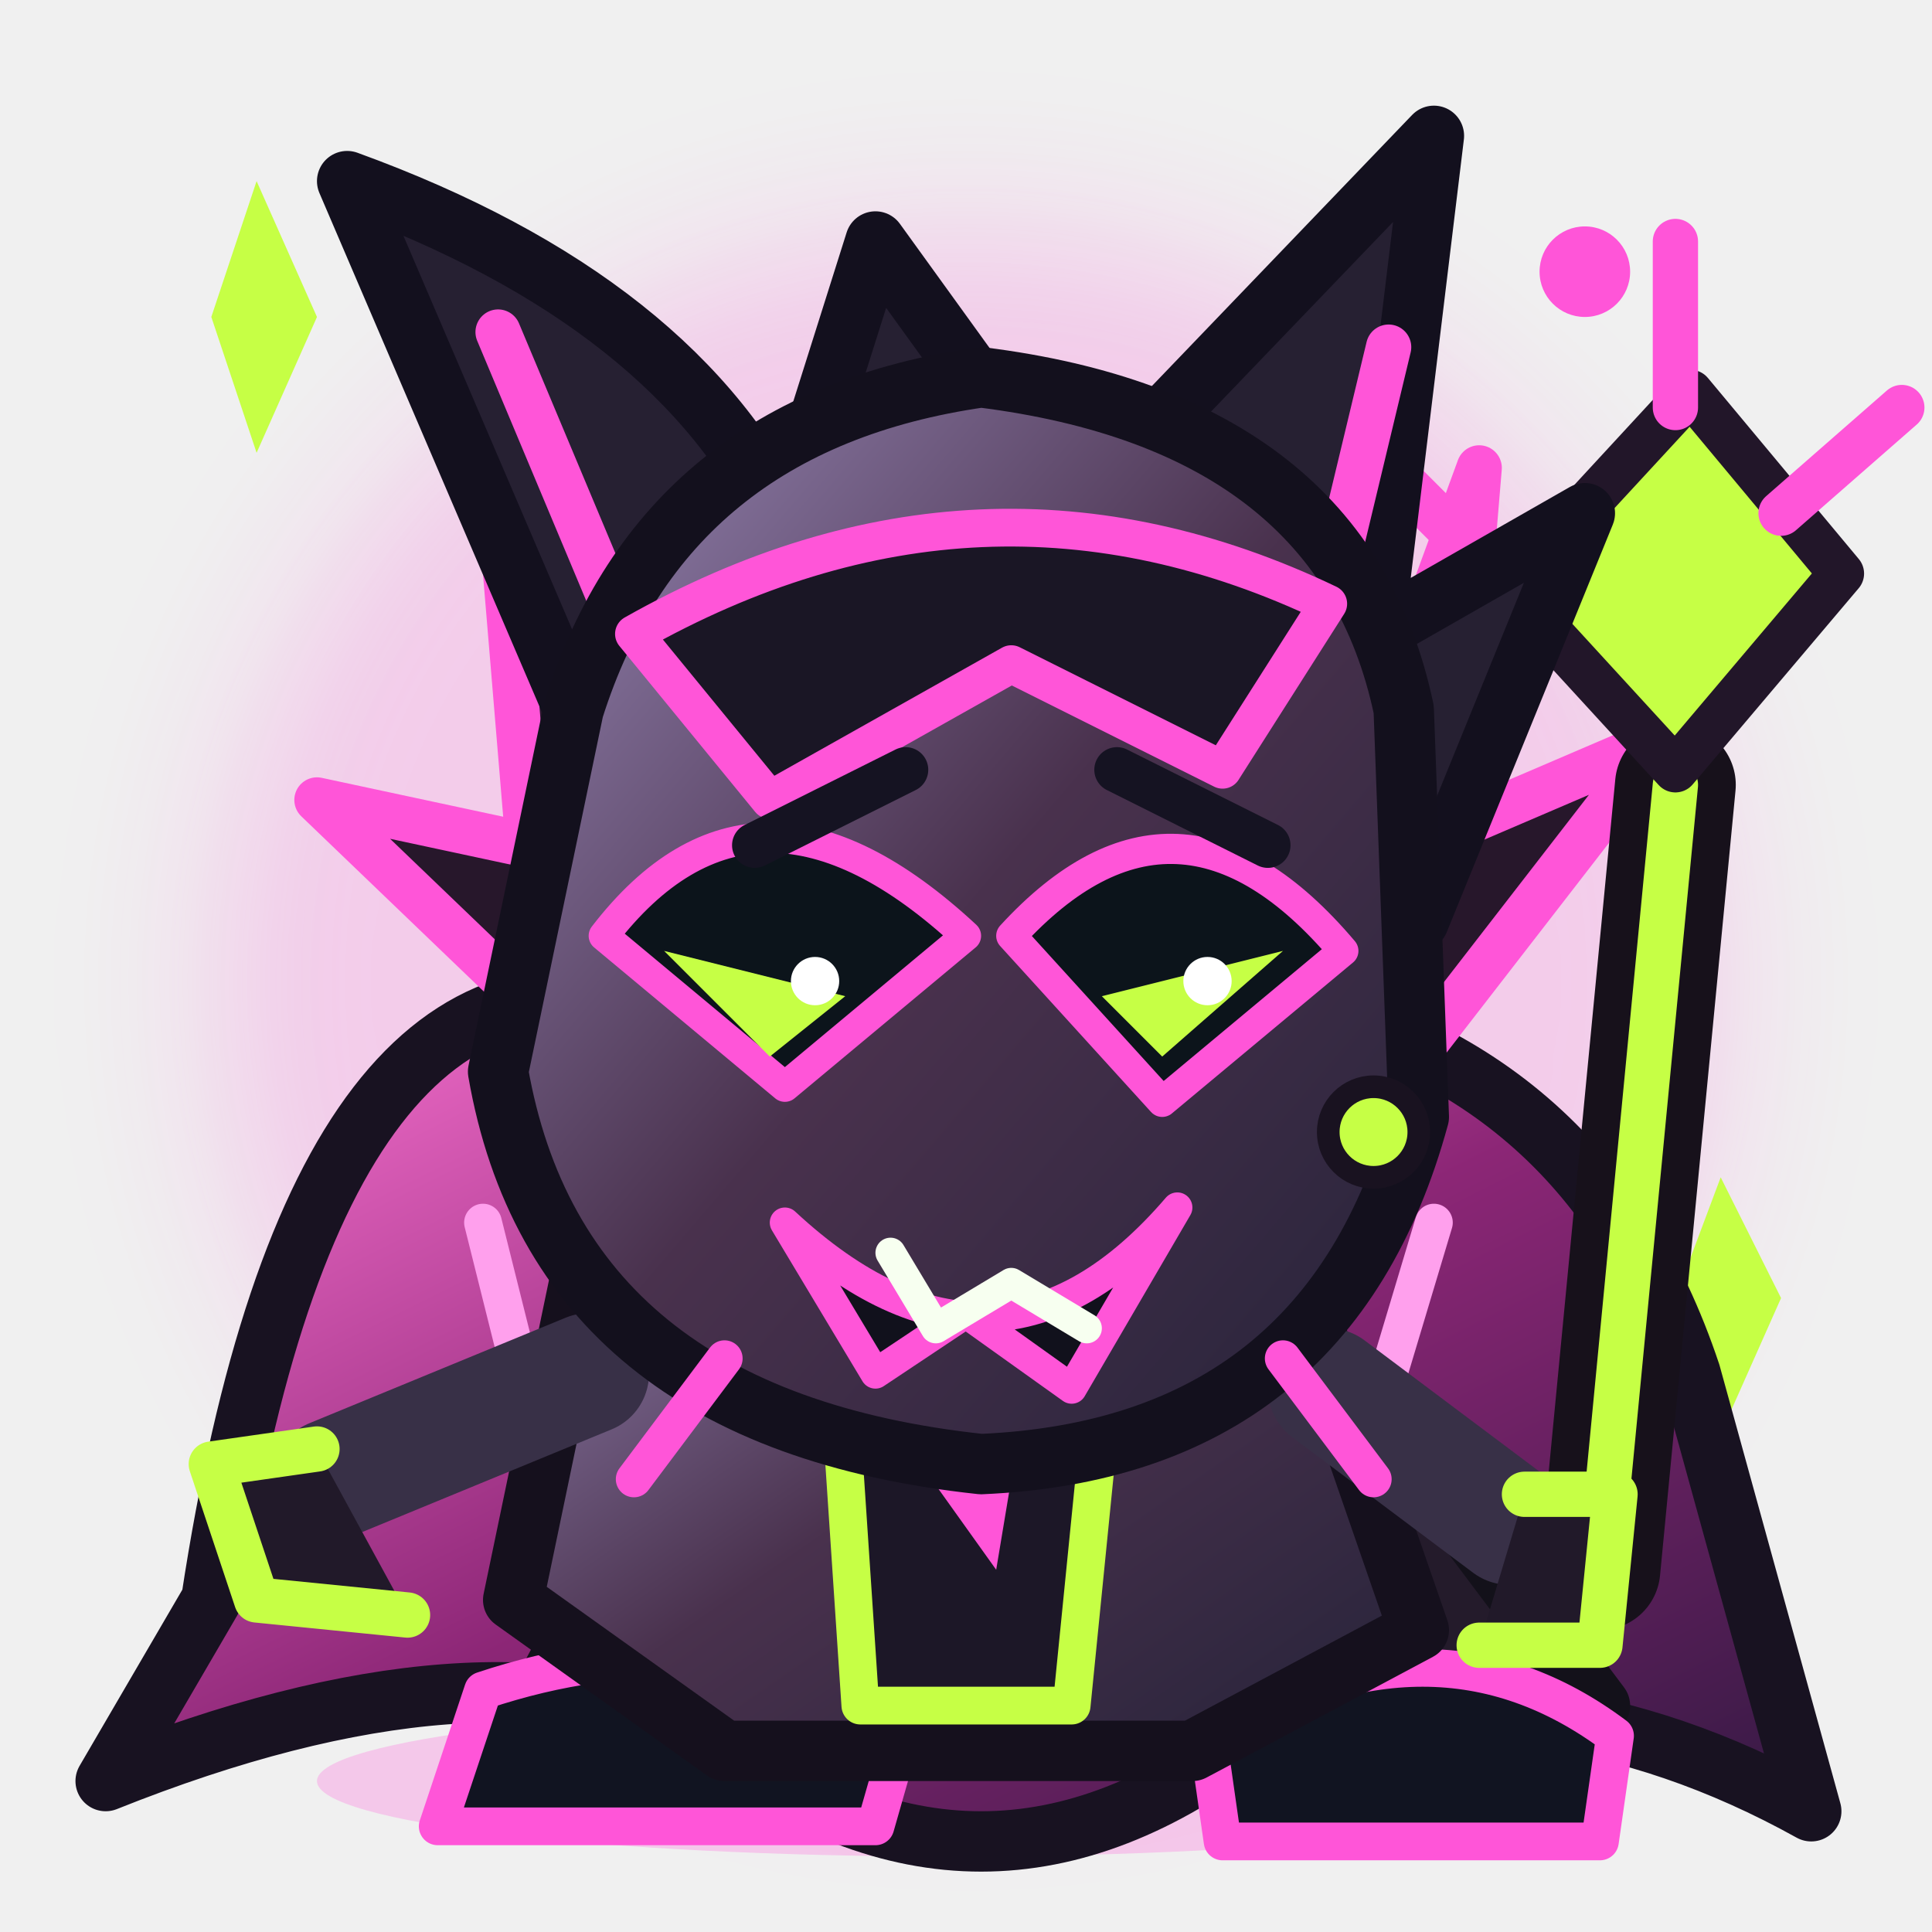
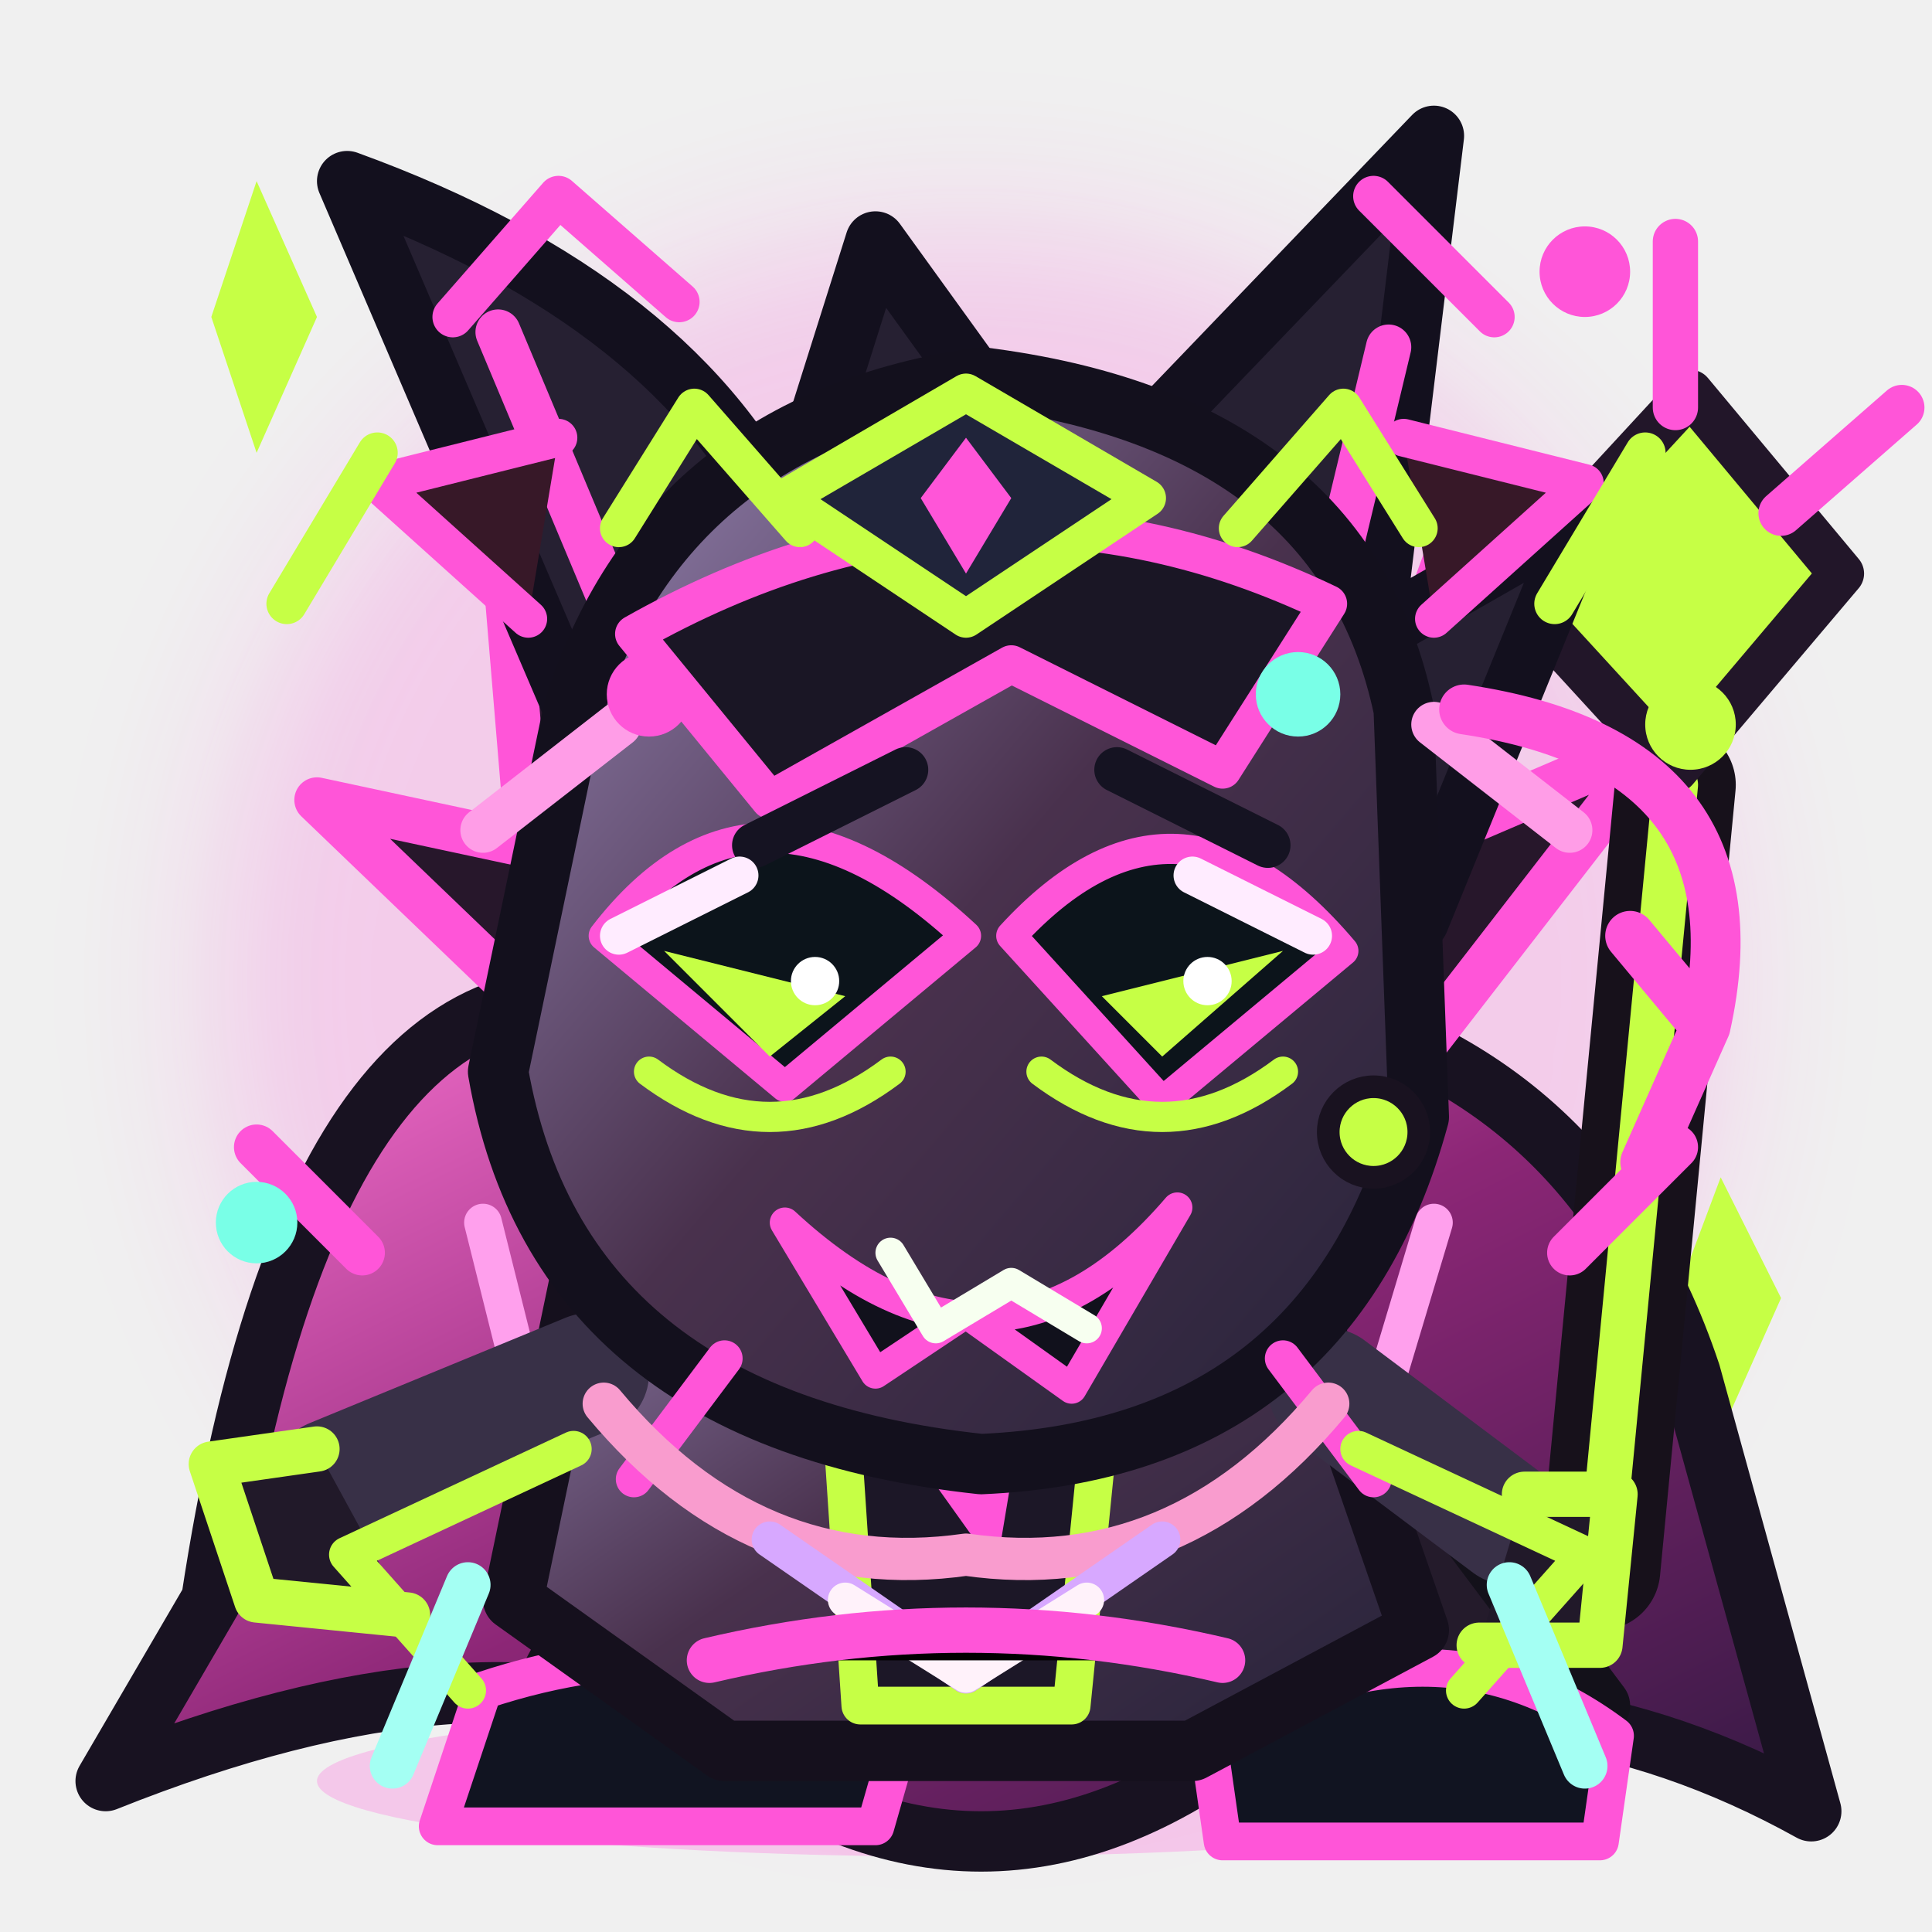
<svg xmlns="http://www.w3.org/2000/svg" viewBox="0 0 128 128" role="img" aria-labelledby="title desc">
  <defs>
    <linearGradient id="cape" x1="0" y1="0" x2="1" y2="1">
      <stop stop-color="#ff76d5" />
      <stop offset=".5" stop-color="#8c2676" />
      <stop offset="1" stop-color="#321942" />
    </linearGradient>
    <linearGradient id="mask" x1="0" y1="0" x2="1" y2="1">
      <stop stop-color="#9b8cbb" />
      <stop offset=".5" stop-color="#49314d" />
      <stop offset="1" stop-color="#252339" />
    </linearGradient>
    <filter id="halo" x="-60%" y="-60%" width="220%" height="220%">
      <feGaussianBlur stdDeviation="5" />
    </filter>
  </defs>
  <ellipse cx="63" cy="118" rx="42" ry="5" fill="#ff55d8" opacity=".26" />
  <circle cx="64" cy="65" r="50" fill="#ff27ce" opacity=".18" filter="url(#halo)" />
  <g id="fx">
    <path d="m14 21 3-9 4 9-4 9Zm97 65 3-8 4 8-4 9Z" fill="#c6ff45" />
    <circle cx="105" cy="18" r="3" fill="#ff55d8" />
  </g>
  <g id="character" stroke-linejoin="round" stroke-linecap="round">
    <path d="M44 67Q21 60 14 106L7 118q25-10 40-3 18 14 36 0 19-5 37 5l-8-29q-7-21-29-25" fill="url(#cape)" stroke="#181221" stroke-width="4" />
    <path d="m32 81 5 20 16 10m42-30-6 20-14 10" fill="none" stroke="#ffa0ed" stroke-width="2.5" />
    <path d="M46 77 21 53l14 3-2-24 24 38M83 72l15-41-2 24 14-6-24 31" fill="#27172b" stroke="#ff55d8" stroke-width="3" />
    <path d="M106 104 111 52" stroke="#17111b" stroke-width="8" />
    <path d="M106 104 111 52" stroke="#c6ff45" stroke-width="3" />
    <path d="m111 51-11-12 12-13 10 12Z" fill="#c6ff45" stroke="#221629" stroke-width="3" />
    <path d="m98 37-7-7m27 4 8-7m-15 0V16" stroke="#ff55d8" stroke-width="3" />
    <path d="M44 97 36 112l19 4 10-13m13 0 9 14 19-4-12-16" fill="#241b2b" stroke="#13111a" stroke-width="4" />
    <path d="M32 112q15-5 28 2l-2 7H29Zm48 3q15-9 27 0l-1 7H81Z" fill="#111421" stroke="#ff55d8" stroke-width="2.5" />
    <path d="M39 82q25-15 46 0l9 26-15 8H48l-14-10Z" fill="url(#mask)" stroke="#15101d" stroke-width="4" />
    <path d="M55 83 64 97l10-14-3 30H57Z" fill="#1c1727" stroke="#c6ff45" stroke-width="2.5" />
    <path d="m63 92 5 0-2 12-5-7Z" fill="#ff55d8" />
    <path d="m39 91-17 7m66-6 12 9" stroke="#383047" stroke-width="8" />
    <path d="m21 96-7 1 3 9 10 1m74-8 6 0-1 10-8 0" fill="#211929" stroke="#c6ff45" stroke-width="3" />
    <path d="M41 54 23 12q22 8 29 23l6-19 13 18 24-25-4 33 14-8-11 27" fill="#262032" stroke="#13101e" stroke-width="4" />
    <path d="m33 22 13 31m40-5 6-25" stroke="#ff55d8" stroke-width="3" />
    <path d="M38 47q6-19 27-22 24 3 28 22l1 27q-6 22-29 23-28-3-32-26Z" fill="url(#mask)" stroke="#13101d" stroke-width="4" />
    <path d="M42 42q23-13 46-2l-7 11-14-7-16 9Z" fill="#1a1625" stroke="#ff55d8" stroke-width="2.5" />
    <g id="eyes">
      <path d="M40 62q10-13 24 0l-12 10Zm27 0q11-12 22 1L77 73Z" fill="#0c141b" stroke="#ff55d8" stroke-width="2" />
      <path d="M44 63l12 3-5 4Zm29 3 12-3-8 7Z" fill="#c6ff45" />
      <circle cx="54" cy="65" r="1.6" fill="#fff" />
      <circle cx="80" cy="65" r="1.6" fill="#fff" />
    </g>
    <g id="lids" opacity="0">
      <path d="m43 64 18 3m11 0 16-3" stroke="#c6ff45" stroke-width="4" fill="none" />
    </g>
    <g id="wink" opacity="0">
      <path d="m70 65 15-3" stroke="#ff55d8" stroke-width="4" />
    </g>
    <path d="m50 56 10-5m14 0 10 5" stroke="#151322" stroke-width="3" />
    <path d="M52 81q14 13 26-1l-7 12-7-5-6 4Z" fill="#11111c" stroke="#ff55d8" stroke-width="2" />
    <path d="m59 83 3 5 5-3 5 3" stroke="#f7fff0" stroke-width="2" fill="none" />
    <circle cx="91" cy="75" r="3" fill="#c6ff45" stroke="#191220" stroke-width="1.5" />
    <path d="m48 90-6 8m43-8 6 8" stroke="#ff55d8" stroke-width="2.4" />
+     <g id="deluxe-villain-regalia" stroke-linecap="round" stroke-linejoin="round">
+       <path d="m37 29-12 3 10 9m58-12 12 3-10 9" fill="#371828" stroke="#ff55d8" stroke-width="2.5" />
+       <path d="m41 35 5-8 7 8m29 0 7-8 5 8" stroke="#c6ff45" stroke-width="2.5" fill="none" />
+       <path d="m41 48-9 7m63-7 9 7" stroke="#ff9de7" stroke-width="3" />
+       <path d="M40 93q10 12 24 10 14 2 24-10" fill="none" stroke="#f99cce" stroke-width="2.8" />
+       <path d="m38 96-15 7 8 9m59-16 15 7-8 9" fill="none" stroke="#c6ff45" stroke-width="2.4" />
+       <path d="M51 102l13 9 13-9" fill="none" stroke="#d7a8ff" stroke-width="2.4" />
+       <path d="m56 106 8 5 8-5" fill="none" stroke="#fff2fa" stroke-width="2.3" />
+       <path d="M52 33l12-7 12 7-12 8Z" fill="#20243a" stroke="#c6ff45" stroke-width="2.5" />
+       <path d="m61 33 3-4 3 4-3 5Z" fill="#ff55d8" />
+       <path d="m41 62 8-4m30 0 8 4" stroke="#ffecff" stroke-width="2.5" />
+       <path d="M43 71q8 6 16 0m10 0q8 6 16 0" fill="none" stroke="#c6ff45" stroke-width="2" />
+       <path d="m24 83-7-7m87 7 7-7" stroke="#ff55d8" stroke-width="3" />
+       <path d="m31 105-5 12m74-12 5 12" stroke="#a4fff3" stroke-width="3" />
+       <path d="M47 110q17-4 34 0" stroke="#ff55d8" stroke-width="3" />
+       <path d="m19 40 6-10m78 10 6-10" stroke="#c6ff45" stroke-width="2.7" />
+       <circle cx="43" cy="46" r="2.8" fill="#ff55d8" />
+       <circle cx="86" cy="46" r="2.8" fill="#79ffe7" />
+       <path d="m30 21 7-8 8 7m46-7 8 8" stroke="#ff55d8" stroke-width="2.7" fill="none" />
+       <circle cx="112" cy="48" r="3" fill="#c6ff45" />
+       <circle cx="17" cy="81" r="2.7" fill="#79ffe7" />
+       <path d="M97 47q20 3 16 21m-5-6 5 6-4 9" stroke="#ff55d8" stroke-width="3.3" fill="none" />
+     </g>
  </g>
  <style>@media (prefers-reduced-motion: no-preference){#character{transform-box:fill-box;transform-origin:center}#character{animation:dramatic 2s ease-in-out infinite}#fx{animation:pulse .8s ease-in-out infinite}@keyframes dramatic{0%,100%{transform:translateY(0) scale(1)}50%{transform:translateY(-15px) scale(1.04,1.07)}80%{transform:translateY(-3px)}}@keyframes pulse{50%{opacity:.25}}}</style>
</svg>
